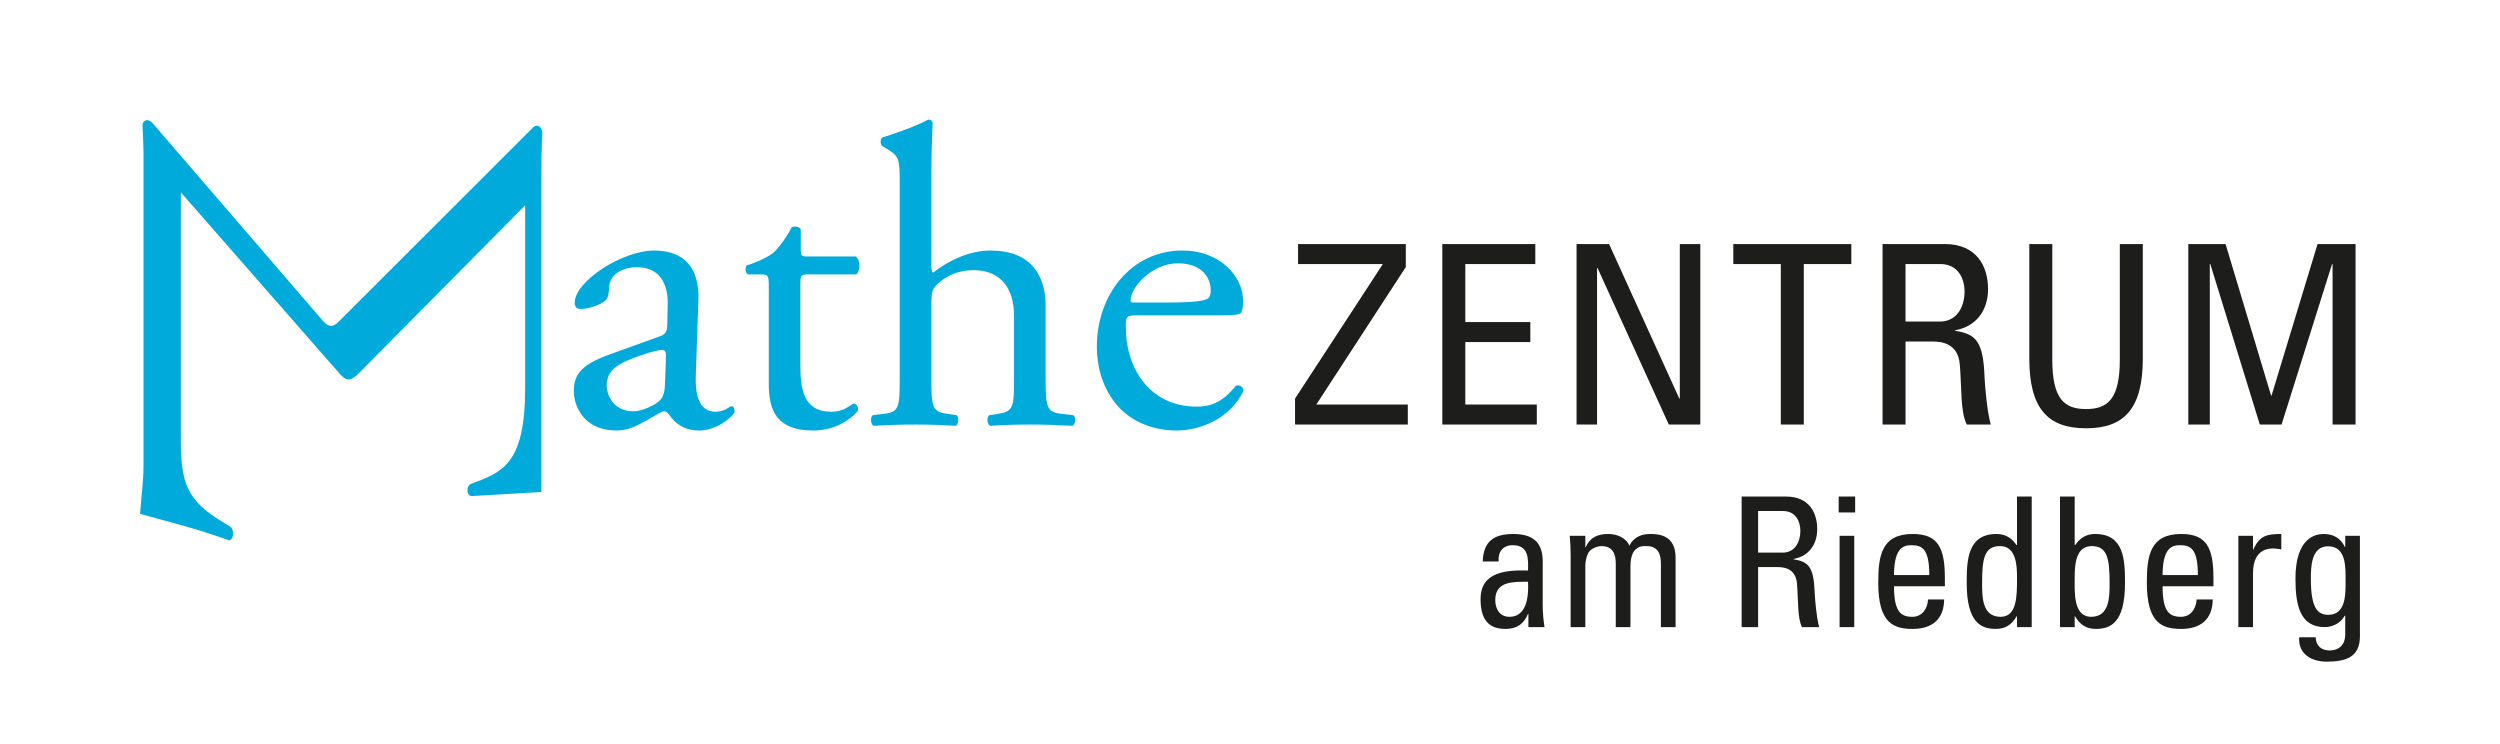
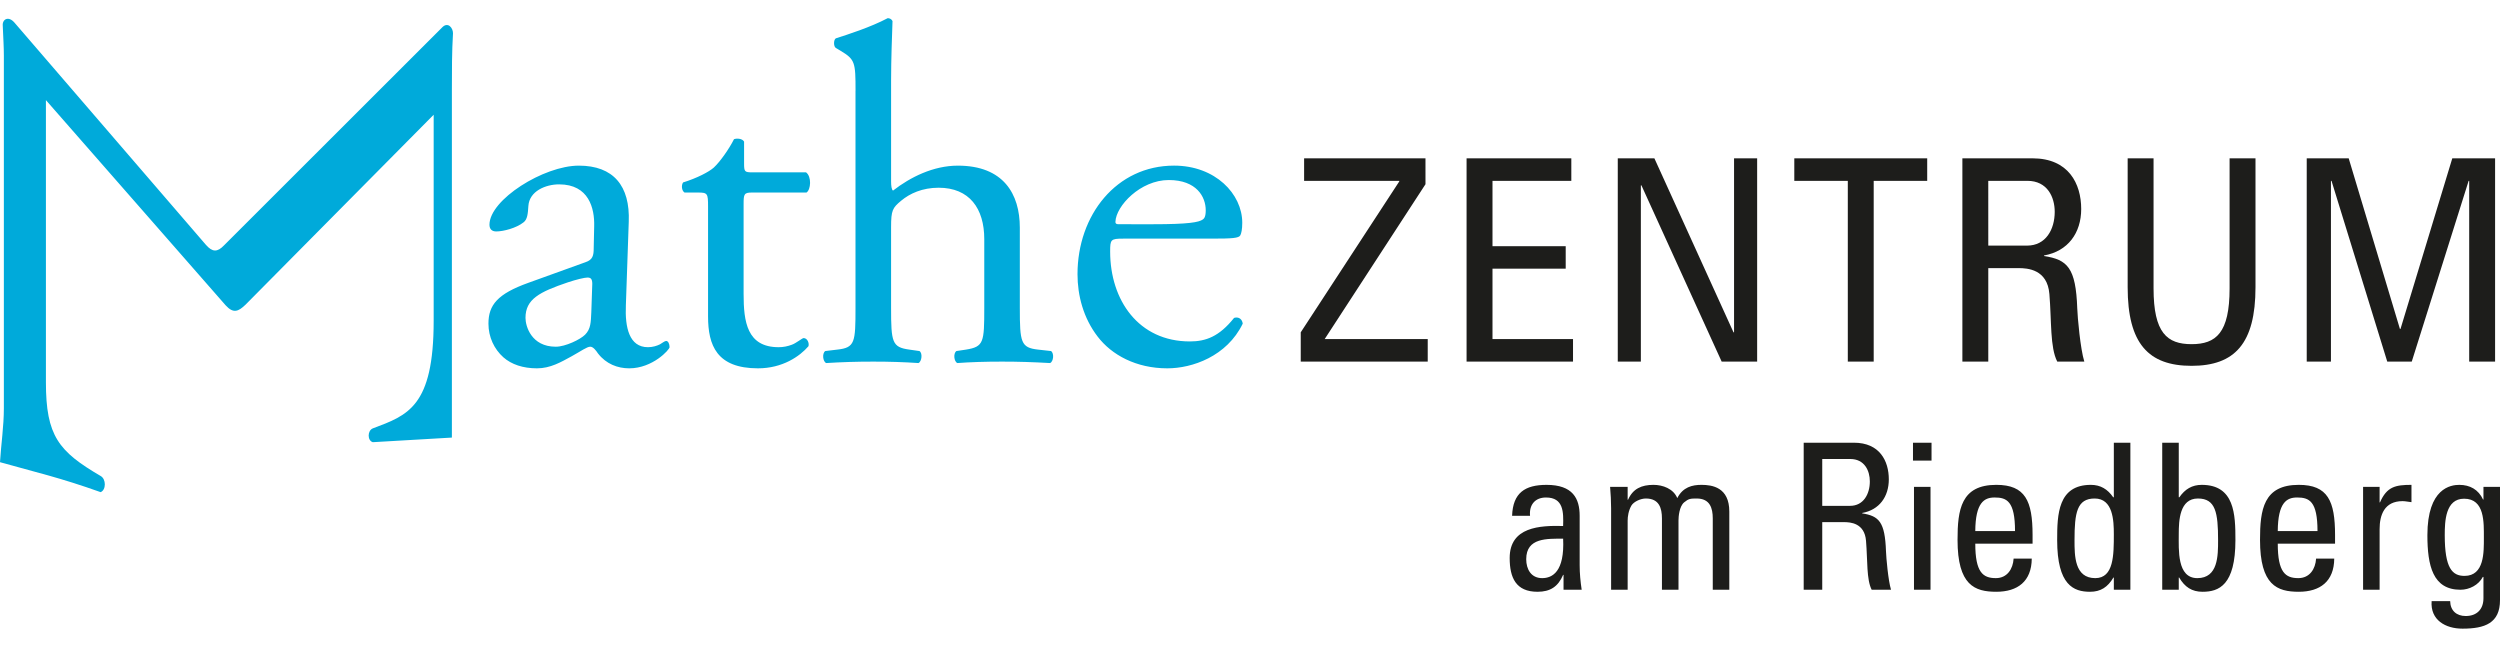
- <svg xmlns="http://www.w3.org/2000/svg" version="1.1" id="Ebene_1" x="0px" y="0px" width="370px" height="110px" viewBox="0 0 370 110" enable-background="new 0 0 370 110" xml:space="preserve">
+ <svg xmlns="http://www.w3.org/2000/svg" version="1.1" id="Ebene_1" x="0px" y="0px" width="328.536px" height="85px" viewBox="20.732 17.699 328.536 85" enable-background="new 20.732 17.699 328.536 85" xml:space="preserve">
  <g>
    <g>
-       <path fill="#00AADA" d="M69.727,73.422c-0.728-0.203-0.728-1.517,0-1.817c4.579-1.719,7.995-2.829,7.995-14.142V30.39    L53.007,55.342c-0.944,0.908-1.6,1.21-2.617,0.099L26.766,28.469v37.074c0,7.071,1.672,9.091,7.195,12.323    c0.729,0.404,0.729,1.819,0,2.123c-5.378-1.921-8.576-2.627-13.229-3.94c0.145-2.323,0.508-4.748,0.508-7.071V22.61    c0-1.11-0.071-2.122-0.145-3.938c-0.073-0.809,0.727-1.313,1.525-0.405l25.152,29.194c0.872,1.01,1.526,1.01,2.398,0.101    l28.713-28.688c0.728-0.708,1.381,0.1,1.381,0.808c-0.145,2.425-0.145,4.951-0.145,7.375v45.759L69.727,73.422z M97.682,49.766    c0.946-0.316,1.072-0.883,1.072-1.83l0.063-2.904c0.063-2.336-0.694-5.492-4.608-5.492c-1.768,0-3.913,0.885-4.04,2.842    c-0.063,1.01-0.126,1.768-0.631,2.145c-0.947,0.758-2.651,1.201-3.599,1.201c-0.567,0-0.884-0.316-0.884-0.885    c0-3.283,7.134-7.764,11.742-7.764c4.545,0,6.754,2.65,6.564,7.385l-0.379,10.984c-0.126,2.904,0.442,5.492,2.904,5.492    c0.631,0,1.199-0.189,1.578-0.379c0.315-0.189,0.631-0.443,0.82-0.443c0.253,0,0.442,0.379,0.442,0.822    c0,0.314-2.21,2.777-5.303,2.777c-1.516,0-3.03-0.568-4.104-1.957c-0.252-0.379-0.631-0.885-1.01-0.885    c-0.442,0-1.199,0.568-2.462,1.264c-1.389,0.758-2.777,1.578-4.545,1.578c-1.831,0-3.346-0.506-4.419-1.453    c-1.199-1.072-1.957-2.65-1.957-4.418c0-2.461,1.199-3.914,5.239-5.365L97.682,49.766z M93.768,60.875    c1.263,0,3.22-0.945,3.851-1.578c0.758-0.758,0.758-1.641,0.82-2.967l0.127-3.724c0-0.693-0.253-0.82-0.632-0.82    s-1.452,0.254-2.588,0.633c-3.725,1.262-5.556,2.208-5.556,4.669C89.79,58.162,90.548,60.875,93.768,60.875z M119.589,40.614    c-1.073,0-1.137,0.189-1.137,1.514v11.805c0,3.662,0.442,7.007,4.608,7.007c0.631,0,1.199-0.127,1.704-0.316    c0.568-0.189,1.389-0.883,1.578-0.883c0.505,0,0.758,0.693,0.632,1.072c-1.137,1.326-3.409,2.904-6.629,2.904    c-5.429,0-6.564-3.031-6.564-6.818V42.444c0-1.705-0.063-1.83-1.326-1.83h-1.768c-0.379-0.254-0.441-0.947-0.189-1.326    c1.831-0.568,3.409-1.389,4.04-1.957c0.821-0.758,2.021-2.463,2.651-3.725c0.315-0.127,1.073-0.127,1.326,0.316v2.84    c0,1.137,0.063,1.199,1.136,1.199h7.007c0.758,0.568,0.632,2.273,0.063,2.652H119.589z M133.162,27.231    c0-3.725-0.063-4.104-1.957-5.24l-0.631-0.379c-0.315-0.189-0.315-1.073,0-1.262c1.578-0.506,4.545-1.452,6.817-2.651    c0.253,0,0.505,0.126,0.631,0.379c-0.063,1.894-0.188,5.05-0.188,7.828v13.256c0,0.568,0.063,1.074,0.252,1.199    c2.272-1.768,5.303-3.281,8.522-3.281c5.996,0,8.143,3.725,8.143,8.143v10.541c0,4.545,0.126,5.24,2.399,5.492l1.704,0.189    c0.441,0.316,0.315,1.389-0.126,1.578c-2.272-0.125-4.104-0.189-6.313-0.189c-2.273,0-4.167,0.064-5.871,0.189    c-0.442-0.189-0.568-1.262-0.126-1.578l1.262-0.189c2.336-0.379,2.399-0.947,2.399-5.492v-9.025c0-4.041-1.957-6.756-5.997-6.756    c-2.146,0-3.787,0.758-4.924,1.705s-1.325,1.262-1.325,3.473v10.603c0,4.545,0.126,5.178,2.398,5.492l1.325,0.189    c0.442,0.252,0.316,1.389-0.126,1.578c-1.894-0.125-3.725-0.189-5.934-0.189c-2.272,0-4.166,0.064-6.187,0.189    c-0.441-0.189-0.568-1.262-0.126-1.578l1.578-0.189c2.335-0.252,2.398-0.947,2.398-5.492V27.231z M168.327,46.672    c-1.642,0-1.705,0.127-1.705,1.705c0,6.375,3.725,11.804,10.479,11.804c2.082,0,3.85-0.631,5.807-3.094    c0.631-0.189,1.072,0.189,1.137,0.758c-2.084,4.293-6.629,5.871-9.912,5.871c-4.102,0-7.321-1.768-9.151-4.166    c-1.895-2.463-2.651-5.429-2.651-8.207c0-7.764,5.113-14.266,12.688-14.266c5.43,0,8.963,3.725,8.963,7.512    c0,0.883-0.125,1.389-0.252,1.641c-0.189,0.379-1.072,0.441-3.725,0.441H168.327z M172.24,44.78c4.672,0,6.061-0.254,6.564-0.631    c0.189-0.127,0.379-0.379,0.379-1.201c0-1.766-1.199-3.977-4.861-3.977c-3.723,0-6.942,3.41-7.006,5.492    c0,0.127,0,0.316,0.442,0.316H172.24z" />
-       <path fill="#1D1D1B" d="M226.203,90.859h-0.055c-0.662,1.553-1.695,2.221-3.365,2.221c-2.836,0-3.658-1.846-3.658-4.441    c0-4.096,3.977-4.283,7.023-4.203c0.055-1.793,0.08-3.746-2.252-3.746c-1.457,0-2.227,0.99-2.094,2.408h-2.359    c0.105-3.023,1.697-4.068,4.533-4.068c3.445,0,4.346,1.793,4.346,4.068v6.504c0,1.07,0.107,2.168,0.266,3.211h-2.385V90.859z     M221.299,88.799c0,1.311,0.637,2.488,2.094,2.488c1.326,0,2.969-0.83,2.756-5.191C224.082,86.121,221.299,85.936,221.299,88.799z     M239.135,92.813v-9.367c0-1.365-0.371-2.623-2.121-2.623c-0.662,0-1.564,0.402-1.881,0.91c-0.398,0.67-0.504,1.473-0.504,1.98    v9.1h-2.174V82.107c0-0.938-0.053-1.873-0.133-2.811h2.307v1.686h0.053c0.637-1.445,1.775-1.953,3.34-1.953    c1.219,0,2.623,0.508,3.127,1.74c0.742-1.445,1.961-1.74,3.182-1.74c1.404,0,3.656,0.322,3.656,3.506v10.277h-2.174v-9.367    c0-1.365-0.371-2.623-2.119-2.623c-0.822,0-1.061,0.027-1.645,0.51c-0.635,0.535-0.74,1.873-0.74,2.381v9.1H239.135z     M260.201,83.928v8.885h-2.439V73.49h6.6c3.393,0,4.586,2.408,4.586,4.816c0,2.275-1.246,4.016-3.498,4.416v0.055    c2.199,0.348,2.994,1.096,3.127,4.977c0.027,0.83,0.291,3.855,0.662,5.059h-2.543c-0.689-1.338-0.531-3.854-0.742-6.424    c-0.186-2.354-2.068-2.461-2.891-2.461H260.201z M260.201,81.787h3.656c1.75,0,2.598-1.527,2.598-3.213    c0-1.391-0.688-2.943-2.57-2.943h-3.684V81.787z M272.125,73.49h2.438v2.354h-2.438V73.49z M274.43,92.813h-2.172V79.297h2.172    V92.813z M280.313,86.764c0,3.773,1.008,4.523,2.705,4.523c1.484,0,2.252-1.203,2.332-2.568h2.385    c-0.025,2.996-1.855,4.361-4.664,4.361c-2.836,0-5.09-0.855-5.09-6.824c0-3.961,0.451-7.227,5.09-7.227    c3.816,0,4.77,2.115,4.77,6.584v1.15H280.313z M285.535,85.105c0-3.936-1.088-4.416-2.678-4.416c-1.377,0-2.518,0.668-2.545,4.416    H285.535z M298.52,73.49h2.174v19.322h-2.174v-1.605h-0.053c-0.742,1.258-1.67,1.873-3.074,1.873c-2.146,0-4.32-0.855-4.32-6.797    c0-3.373,0.105-7.254,4.426-7.254c1.271,0,2.199,0.563,2.941,1.633h0.08V73.49z M296.002,80.822c-2.332,0-2.65,1.873-2.65,5.486    c0,2.035,0,4.979,2.73,4.979c2.438,0,2.438-3.051,2.438-5.781C298.52,83.713,298.414,80.822,296.002,80.822z M307.053,92.813    h-2.174V73.49h2.174v7.172h0.078c0.742-1.07,1.67-1.633,2.943-1.633c4.32,0,4.426,3.881,4.426,7.254    c0,5.941-2.174,6.797-4.32,6.797c-1.404,0-2.332-0.615-3.074-1.873h-0.053V92.813z M309.49,91.287c2.73,0,2.73-2.943,2.73-4.979    c0-3.613-0.318-5.486-2.65-5.486c-2.412,0-2.518,2.891-2.518,4.684C307.053,87.566,306.813,91.287,309.49,91.287z M320.063,86.764    c0,3.773,1.008,4.523,2.705,4.523c1.484,0,2.252-1.203,2.332-2.568h2.385c-0.025,2.996-1.855,4.361-4.664,4.361    c-2.836,0-5.09-0.855-5.09-6.824c0-3.961,0.451-7.227,5.09-7.227c3.816,0,4.77,2.115,4.77,6.584v1.15H320.063z M325.285,85.105    c0-3.936-1.088-4.416-2.678-4.416c-1.377,0-2.518,0.668-2.545,4.416H325.285z M333.445,81.332h0.053    c0.902-2.063,2.016-2.303,4.135-2.303v2.275c-0.186-0.027-0.396-0.055-0.582-0.08c-0.186-0.027-0.371-0.055-0.584-0.055    c-2.412,0-3.021,1.848-3.021,3.668v7.975h-2.172V79.297h2.172V81.332z M347.094,79.297h2.174v14.881    c0,3.025-1.988,3.748-4.93,3.748c-2.227,0-4.24-1.125-4.055-3.613h2.438c0.027,1.258,0.848,1.953,2.041,1.953    c1.51,0,2.332-0.938,2.332-2.328v-2.811h-0.08c-0.557,1.07-1.775,1.686-2.941,1.686c-3.631,0-4.346-3.158-4.346-7.172    c0-6.209,3.1-6.611,4.188-6.611c1.404,0,2.518,0.615,3.127,1.928h0.053V79.297z M344.549,80.85c-2.465,0-2.543,2.998-2.543,4.791    c0,4.336,0.98,5.352,2.596,5.352c2.625,0,2.545-3.131,2.545-5.004C347.146,83.98,347.279,80.85,344.549,80.85z M208.061,39.522    l-13.248,20.351h13.543v2.959h-16.688v-3.848l12.951-19.833v-0.074h-12.508v-2.959h15.949V39.522z M213.461,62.832V36.118h13.764    v2.959h-10.359v8.586h9.621v2.959h-9.621v9.251h10.582v2.959H213.461z M251.646,36.118v26.714h-4.662l-10.547-23.164h-0.072    v23.164h-3.035V36.118h4.811l10.398,22.867h0.072V36.118H251.646z M273.994,36.118v2.959h-7.031v23.755h-3.404V39.077h-7.031    v-2.959H273.994z M282.021,50.547v12.285h-3.404V36.118h9.215c4.736,0,6.4,3.33,6.4,6.66c0,3.145-1.738,5.551-4.883,6.105v0.074    c3.07,0.48,4.18,1.518,4.365,6.882c0.037,1.146,0.408,5.328,0.926,6.992h-3.553c-0.963-1.85-0.74-5.328-1.035-8.88    c-0.26-3.256-2.887-3.404-4.035-3.404H282.021z M282.021,47.588h5.107c2.441,0,3.625-2.109,3.625-4.441    c0-1.924-0.961-4.07-3.588-4.07h-5.145V47.588z M300.336,36.118h3.404v17.094c0,5.847,1.777,7.328,4.996,7.328    s4.996-1.48,4.996-7.328V36.118h3.404v16.947c0,7.4-2.738,10.322-8.4,10.322s-8.4-2.922-8.4-10.322V36.118z M327.051,62.832    h-3.182V36.118h5.514l6.734,22.423h0.074l6.807-22.423h5.625v26.714h-3.404V39.077h-0.074l-7.475,23.755h-3.219l-7.326-23.755    h-0.074V62.832z" />
+       <path fill="#00AADA" d="M69.727,75.809c-0.729-0.203-0.729-1.518,0-1.816c4.579-1.719,7.995-2.83,7.995-14.143V32.777    L53.007,57.729c-0.943,0.908-1.6,1.211-2.616,0.1L26.766,30.856V67.93c0,7.07,1.672,9.091,7.194,12.323    c0.729,0.403,0.729,1.819,0,2.122c-5.378-1.92-8.575-2.627-13.229-3.939c0.145-2.322,0.508-4.748,0.508-7.07V24.997    c0-1.11-0.071-2.122-0.145-3.938c-0.073-0.809,0.727-1.313,1.524-0.405l25.152,29.194c0.872,1.01,1.525,1.01,2.397,0.101    l28.713-28.688c0.729-0.708,1.382,0.1,1.382,0.808c-0.146,2.425-0.146,4.951-0.146,7.375v45.759L69.727,75.809z M97.682,52.153    c0.945-0.316,1.071-0.883,1.071-1.83l0.063-2.904c0.063-2.336-0.694-5.492-4.608-5.492c-1.768,0-3.913,0.885-4.04,2.842    c-0.063,1.01-0.126,1.768-0.631,2.145c-0.947,0.758-2.65,1.201-3.599,1.201c-0.567,0-0.884-0.316-0.884-0.885    c0-3.283,7.134-7.764,11.741-7.764c4.545,0,6.754,2.65,6.564,7.385l-0.379,10.983c-0.126,2.904,0.441,5.492,2.904,5.492    c0.631,0,1.198-0.188,1.577-0.379c0.315-0.188,0.632-0.442,0.82-0.442c0.253,0,0.442,0.379,0.442,0.821    c0,0.314-2.21,2.777-5.304,2.777c-1.516,0-3.029-0.568-4.104-1.957c-0.252-0.379-0.631-0.885-1.01-0.885    c-0.442,0-1.199,0.568-2.462,1.264c-1.39,0.758-2.777,1.578-4.545,1.578c-1.831,0-3.347-0.506-4.42-1.453    c-1.198-1.072-1.957-2.65-1.957-4.418c0-2.461,1.199-3.914,5.239-5.365L97.682,52.153z M93.768,63.262    c1.263,0,3.22-0.945,3.851-1.578c0.758-0.758,0.758-1.641,0.82-2.967l0.127-3.724c0-0.693-0.253-0.82-0.632-0.82    s-1.452,0.254-2.588,0.633c-3.726,1.263-5.557,2.208-5.557,4.669C89.79,60.549,90.548,63.262,93.768,63.262z M119.589,43    c-1.072,0-1.137,0.189-1.137,1.514V56.32c0,3.662,0.442,7.006,4.608,7.006c0.631,0,1.198-0.127,1.704-0.315    c0.567-0.188,1.389-0.883,1.577-0.883c0.506,0,0.759,0.692,0.633,1.071c-1.138,1.326-3.409,2.904-6.629,2.904    c-5.43,0-6.564-3.031-6.564-6.818V44.831c0-1.705-0.063-1.83-1.326-1.83h-1.768c-0.379-0.254-0.441-0.947-0.189-1.326    c1.831-0.568,3.409-1.389,4.04-1.957c0.821-0.758,2.021-2.463,2.651-3.725c0.314-0.127,1.073-0.127,1.326,0.316v2.84    c0,1.137,0.063,1.199,1.136,1.199h7.007c0.758,0.568,0.632,2.273,0.063,2.652L119.589,43L119.589,43z M133.162,29.618    c0-3.725-0.063-4.104-1.957-5.24l-0.631-0.379c-0.315-0.189-0.315-1.073,0-1.262c1.578-0.506,4.545-1.452,6.817-2.651    c0.253,0,0.505,0.126,0.631,0.379c-0.063,1.894-0.188,5.05-0.188,7.828v13.256c0,0.568,0.063,1.074,0.252,1.199    c2.272-1.768,5.304-3.281,8.522-3.281c5.996,0,8.143,3.725,8.143,8.143V58.15c0,4.545,0.126,5.24,2.399,5.492l1.704,0.189    c0.44,0.316,0.314,1.389-0.126,1.578c-2.272-0.125-4.104-0.189-6.313-0.189c-2.272,0-4.167,0.064-5.871,0.189    c-0.441-0.189-0.567-1.262-0.126-1.578l1.263-0.189c2.336-0.379,2.398-0.947,2.398-5.492v-9.025c0-4.041-1.957-6.756-5.997-6.756    c-2.146,0-3.787,0.758-4.924,1.705c-1.137,0.947-1.325,1.262-1.325,3.473V58.15c0,4.545,0.126,5.178,2.398,5.492l1.325,0.189    c0.441,0.252,0.315,1.389-0.126,1.578c-1.895-0.125-3.726-0.189-5.935-0.189c-2.271,0-4.166,0.064-6.187,0.189    c-0.441-0.189-0.568-1.262-0.126-1.578l1.577-0.189c2.336-0.252,2.398-0.947,2.398-5.492V29.618H133.162z M168.327,49.059    c-1.642,0-1.705,0.127-1.705,1.705c0,6.375,3.726,11.805,10.479,11.805c2.082,0,3.85-0.632,5.807-3.095    c0.631-0.188,1.072,0.188,1.137,0.759c-2.084,4.293-6.629,5.87-9.912,5.87c-4.102,0-7.32-1.769-9.15-4.166    c-1.896-2.463-2.651-5.429-2.651-8.207c0-7.764,5.113-14.266,12.688-14.266c5.43,0,8.963,3.725,8.963,7.512    c0,0.883-0.125,1.389-0.252,1.641c-0.189,0.379-1.072,0.441-3.726,0.441L168.327,49.059L168.327,49.059z M172.24,47.167    c4.672,0,6.061-0.254,6.564-0.631c0.188-0.127,0.379-0.379,0.379-1.201c0-1.766-1.199-3.977-4.861-3.977    c-3.723,0-6.942,3.41-7.006,5.492c0,0.127,0,0.316,0.441,0.316L172.24,47.167L172.24,47.167z" />
+       <path fill="#1D1D1B" d="M226.203,93.246h-0.055c-0.662,1.553-1.695,2.221-3.365,2.221c-2.836,0-3.658-1.846-3.658-4.441    c0-4.096,3.978-4.283,7.023-4.203c0.055-1.793,0.08-3.746-2.252-3.746c-1.457,0-2.228,0.99-2.094,2.408h-2.359    c0.104-3.022,1.697-4.068,4.533-4.068c3.444,0,4.346,1.793,4.346,4.068v6.504c0,1.07,0.107,2.168,0.266,3.211h-2.385V93.246    L226.203,93.246z M221.299,91.186c0,1.311,0.638,2.488,2.095,2.488c1.326,0,2.969-0.83,2.756-5.191    C224.082,88.508,221.299,88.322,221.299,91.186z M239.135,95.199v-9.367c0-1.364-0.37-2.623-2.12-2.623    c-0.662,0-1.564,0.402-1.882,0.91c-0.397,0.67-0.504,1.474-0.504,1.98v9.1h-2.174V84.494c0-0.938-0.053-1.873-0.133-2.812h2.307    v1.687h0.054c0.637-1.445,1.774-1.953,3.34-1.953c1.219,0,2.623,0.508,3.127,1.74c0.742-1.445,1.961-1.74,3.182-1.74    c1.404,0,3.656,0.322,3.656,3.506v10.277h-2.174v-9.367c0-1.365-0.371-2.623-2.119-2.623c-0.822,0-1.062,0.027-1.646,0.51    c-0.635,0.535-0.739,1.873-0.739,2.381v9.1H239.135z M260.201,86.314v8.885h-2.438V75.877h6.6c3.393,0,4.586,2.408,4.586,4.816    c0,2.274-1.246,4.016-3.498,4.416v0.055c2.199,0.348,2.994,1.096,3.127,4.977c0.027,0.83,0.291,3.855,0.662,5.059h-2.543    c-0.689-1.338-0.531-3.854-0.742-6.424c-0.186-2.354-2.067-2.461-2.891-2.461H260.201L260.201,86.314z M260.201,84.174h3.656    c1.75,0,2.598-1.527,2.598-3.213c0-1.391-0.688-2.943-2.57-2.943h-3.684V84.174z M272.125,75.877h2.438v2.354h-2.438V75.877z     M274.43,95.199h-2.173V81.684h2.173V95.199z M280.313,89.15c0,3.773,1.008,4.523,2.705,4.523c1.483,0,2.252-1.203,2.332-2.568    h2.385c-0.025,2.996-1.855,4.361-4.664,4.361c-2.836,0-5.09-0.855-5.09-6.824c0-3.961,0.451-7.227,5.09-7.227    c3.816,0,4.77,2.115,4.77,6.584v1.15H280.313L280.313,89.15z M285.535,87.492c0-3.937-1.088-4.416-2.678-4.416    c-1.377,0-2.519,0.668-2.545,4.416H285.535z M298.52,75.877h2.174v19.322h-2.174v-1.605h-0.053    c-0.742,1.258-1.671,1.873-3.074,1.873c-2.146,0-4.32-0.855-4.32-6.797c0-3.373,0.105-7.254,4.426-7.254    c1.271,0,2.199,0.563,2.941,1.633h0.08V75.877L298.52,75.877z M296.002,83.209c-2.332,0-2.649,1.873-2.649,5.486    c0,2.035,0,4.979,2.729,4.979c2.438,0,2.438-3.051,2.438-5.781C298.52,86.1,298.414,83.209,296.002,83.209z M307.053,95.199    h-2.174V75.877h2.174v7.172h0.078c0.741-1.07,1.67-1.633,2.942-1.633c4.32,0,4.426,3.881,4.426,7.254    c0,5.941-2.174,6.797-4.319,6.797c-1.404,0-2.332-0.615-3.074-1.873h-0.053V95.199L307.053,95.199z M309.49,93.674    c2.73,0,2.73-2.943,2.73-4.979c0-3.613-0.318-5.486-2.65-5.486c-2.412,0-2.518,2.891-2.518,4.684    C307.053,89.953,306.813,93.674,309.49,93.674z M320.063,89.15c0,3.773,1.008,4.523,2.705,4.523c1.484,0,2.252-1.203,2.332-2.568    h2.385c-0.024,2.996-1.854,4.361-4.664,4.361c-2.836,0-5.09-0.855-5.09-6.824c0-3.961,0.451-7.227,5.09-7.227    c3.816,0,4.771,2.115,4.771,6.584v1.15H320.063L320.063,89.15z M325.285,87.492c0-3.937-1.088-4.416-2.678-4.416    c-1.377,0-2.518,0.668-2.545,4.416H325.285z M333.445,83.719h0.053c0.902-2.063,2.017-2.303,4.136-2.303v2.275    c-0.187-0.027-0.396-0.056-0.582-0.08c-0.187-0.027-0.371-0.056-0.584-0.056c-2.412,0-3.021,1.849-3.021,3.668v7.976h-2.172    V81.684h2.172L333.445,83.719L333.445,83.719z M347.094,81.684h2.174v14.881c0,3.025-1.988,3.748-4.93,3.748    c-2.228,0-4.24-1.125-4.056-3.613h2.438c0.026,1.258,0.848,1.953,2.041,1.953c1.51,0,2.332-0.938,2.332-2.328v-2.811h-0.08    c-0.558,1.07-1.775,1.686-2.941,1.686c-3.631,0-4.346-3.158-4.346-7.172c0-6.209,3.1-6.611,4.188-6.611    c1.404,0,2.519,0.615,3.128,1.929h0.053L347.094,81.684L347.094,81.684z M344.55,83.236c-2.465,0-2.543,2.998-2.543,4.791    c0,4.336,0.979,5.353,2.596,5.353c2.625,0,2.545-3.132,2.545-5.005C347.146,86.367,347.279,83.236,344.55,83.236z M208.061,41.909    L194.813,62.26h13.543v2.959h-16.688v-3.848l12.951-19.833v-0.074h-12.508v-2.959h15.949L208.061,41.909L208.061,41.909z     M213.461,65.219V38.505h13.765v2.959h-10.359v8.586h9.621v2.959h-9.621v9.251h10.582v2.959H213.461z M251.646,38.505v26.714    h-4.662l-10.547-23.164h-0.072v23.164h-3.035V38.505h4.812l10.397,22.866h0.072V38.505H251.646z M273.994,38.505v2.959h-7.031    v23.755h-3.403V41.464h-7.031v-2.959H273.994z M282.021,52.934v12.285h-3.404V38.505h9.215c4.736,0,6.4,3.33,6.4,6.66    c0,3.145-1.738,5.551-4.883,6.105v0.074c3.069,0.48,4.18,1.518,4.364,6.882c0.037,1.146,0.408,5.328,0.927,6.992h-3.554    c-0.963-1.851-0.739-5.328-1.035-8.88c-0.26-3.256-2.887-3.404-4.034-3.404H282.021z M282.021,49.975h5.106    c2.441,0,3.625-2.109,3.625-4.441c0-1.924-0.961-4.07-3.588-4.07h-5.145L282.021,49.975L282.021,49.975z M300.337,38.505h3.403    v17.094c0,5.847,1.777,7.328,4.996,7.328s4.996-1.479,4.996-7.328V38.505h3.404v16.947c0,7.4-2.738,10.322-8.4,10.322    s-8.399-2.922-8.399-10.322V38.505z M327.052,65.219h-3.183V38.505h5.515l6.733,22.423h0.074l6.807-22.423h5.625v26.714h-3.403    V41.464h-0.074l-7.475,23.755h-3.22l-7.325-23.755h-0.074V65.219L327.052,65.219z" />
    </g>
-     <rect fill="none" width="370" height="110" />
  </g>
</svg>
